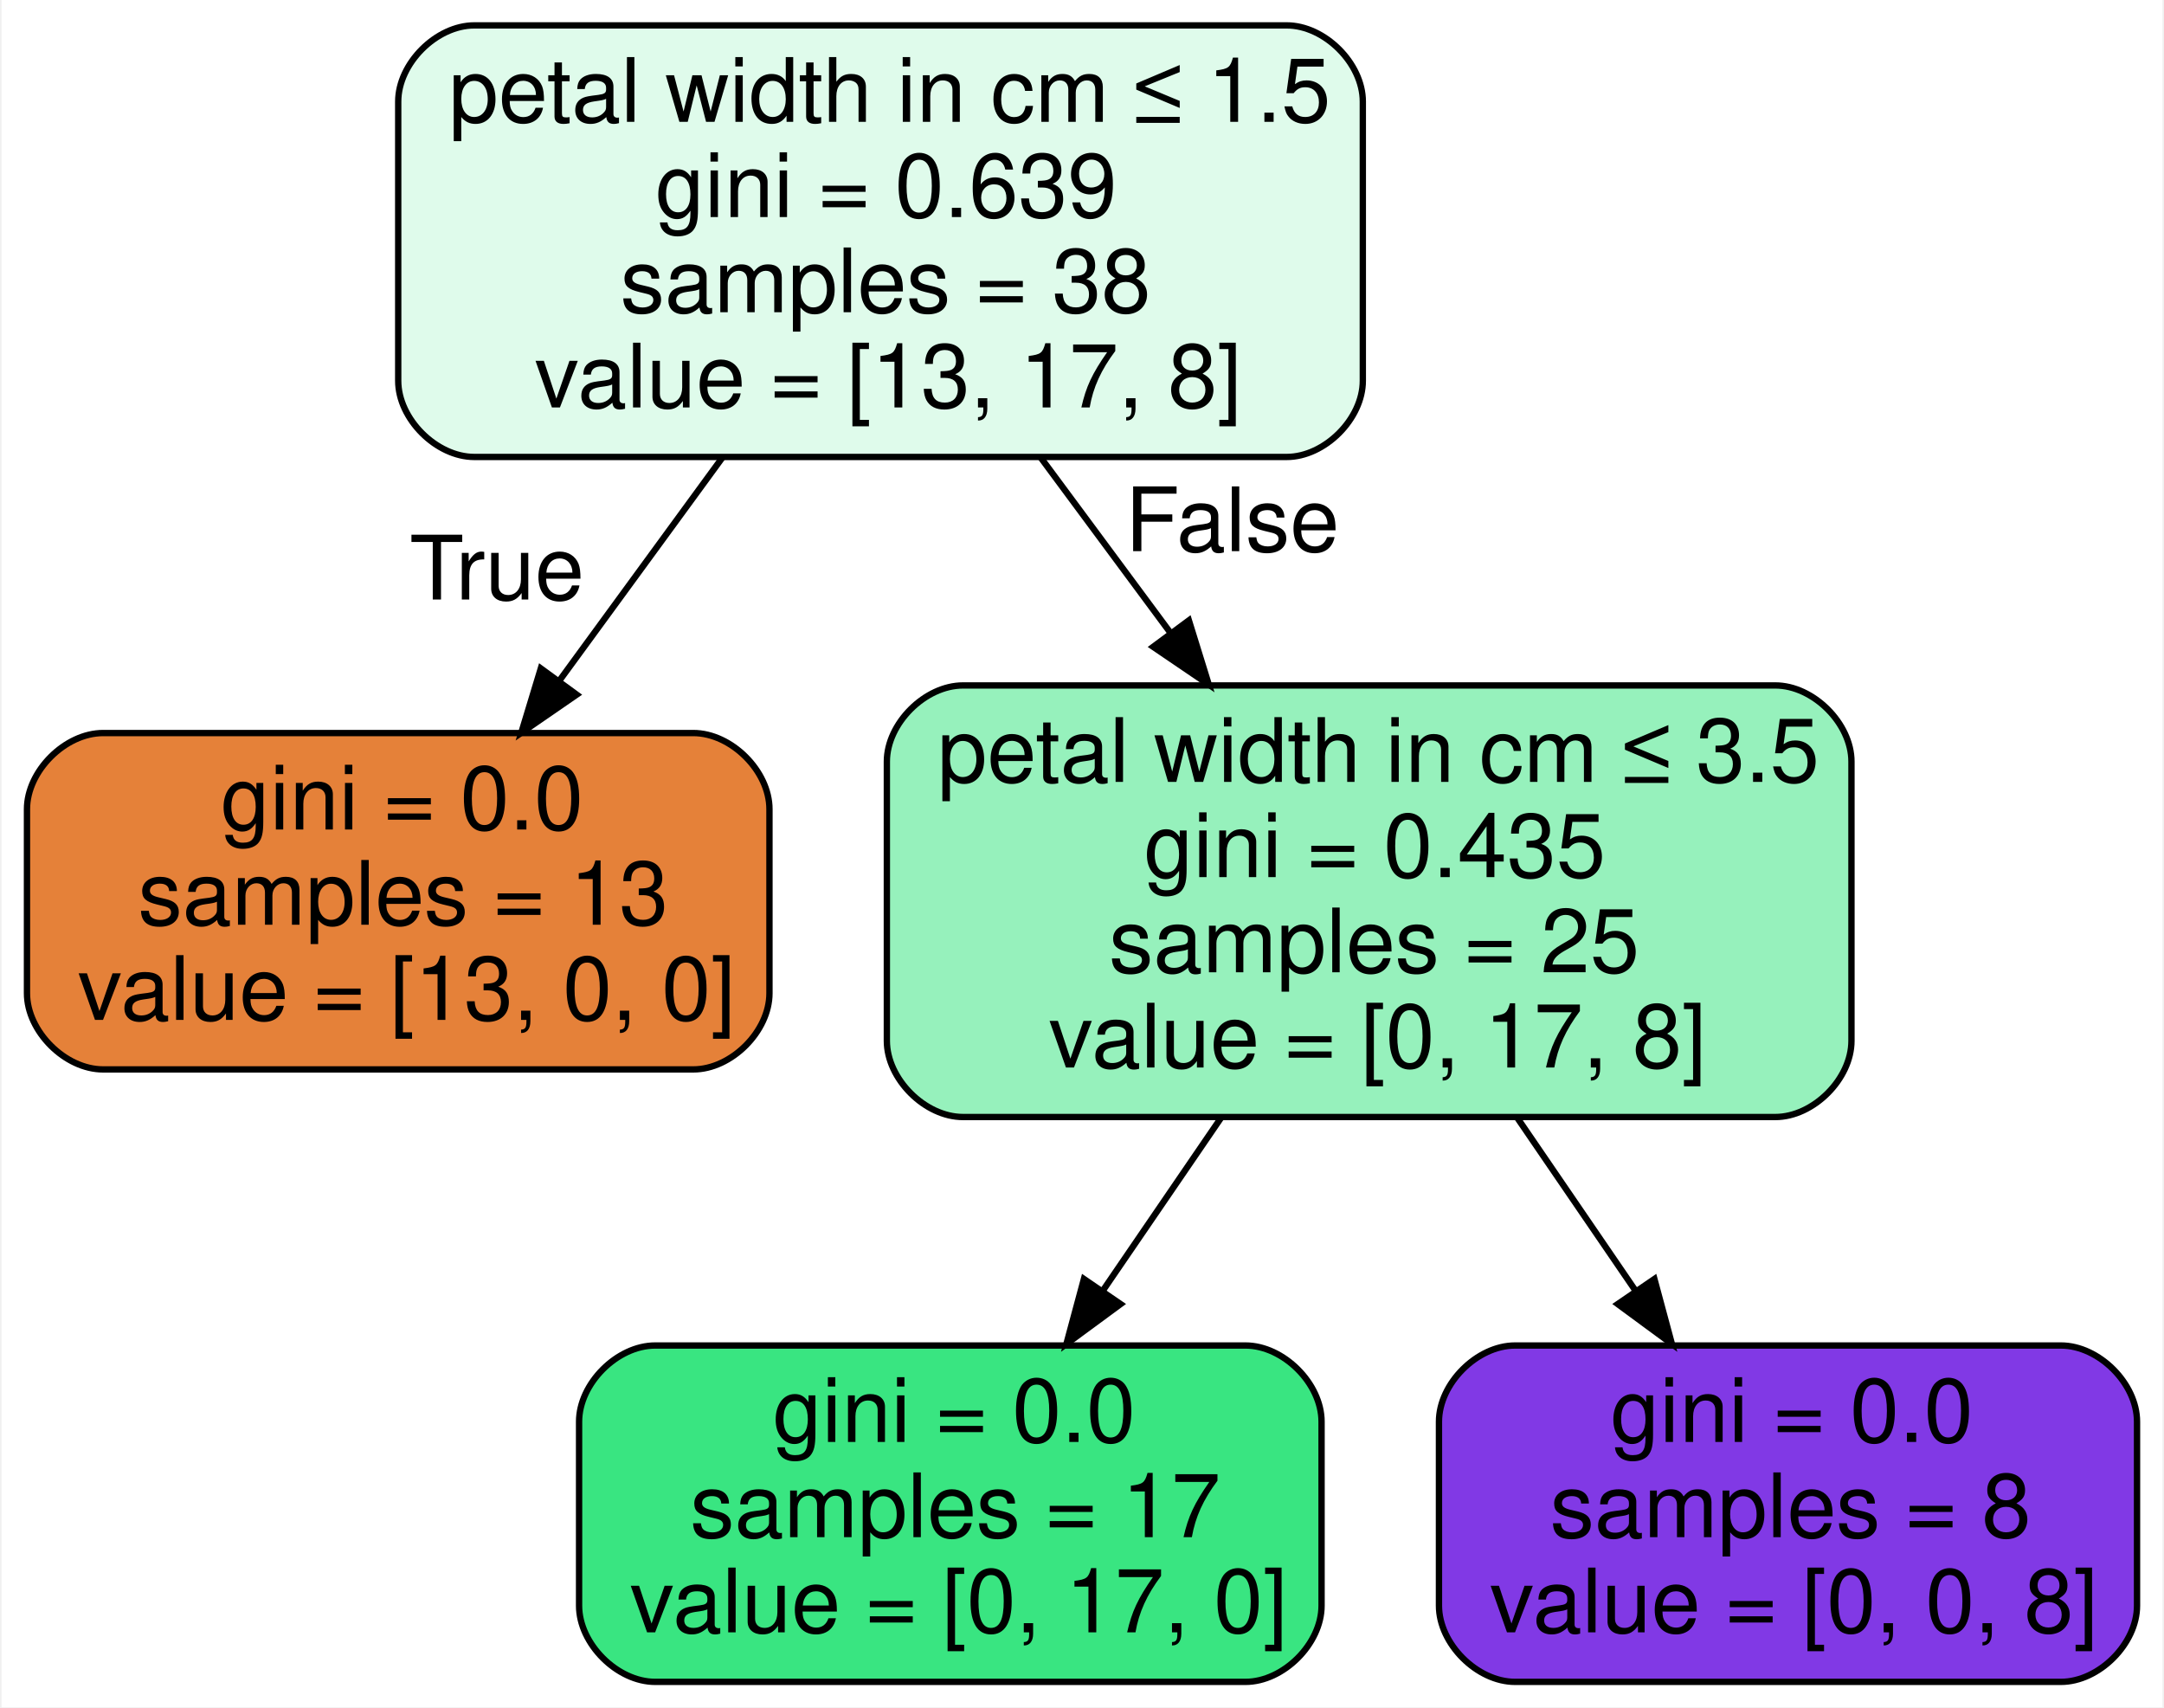
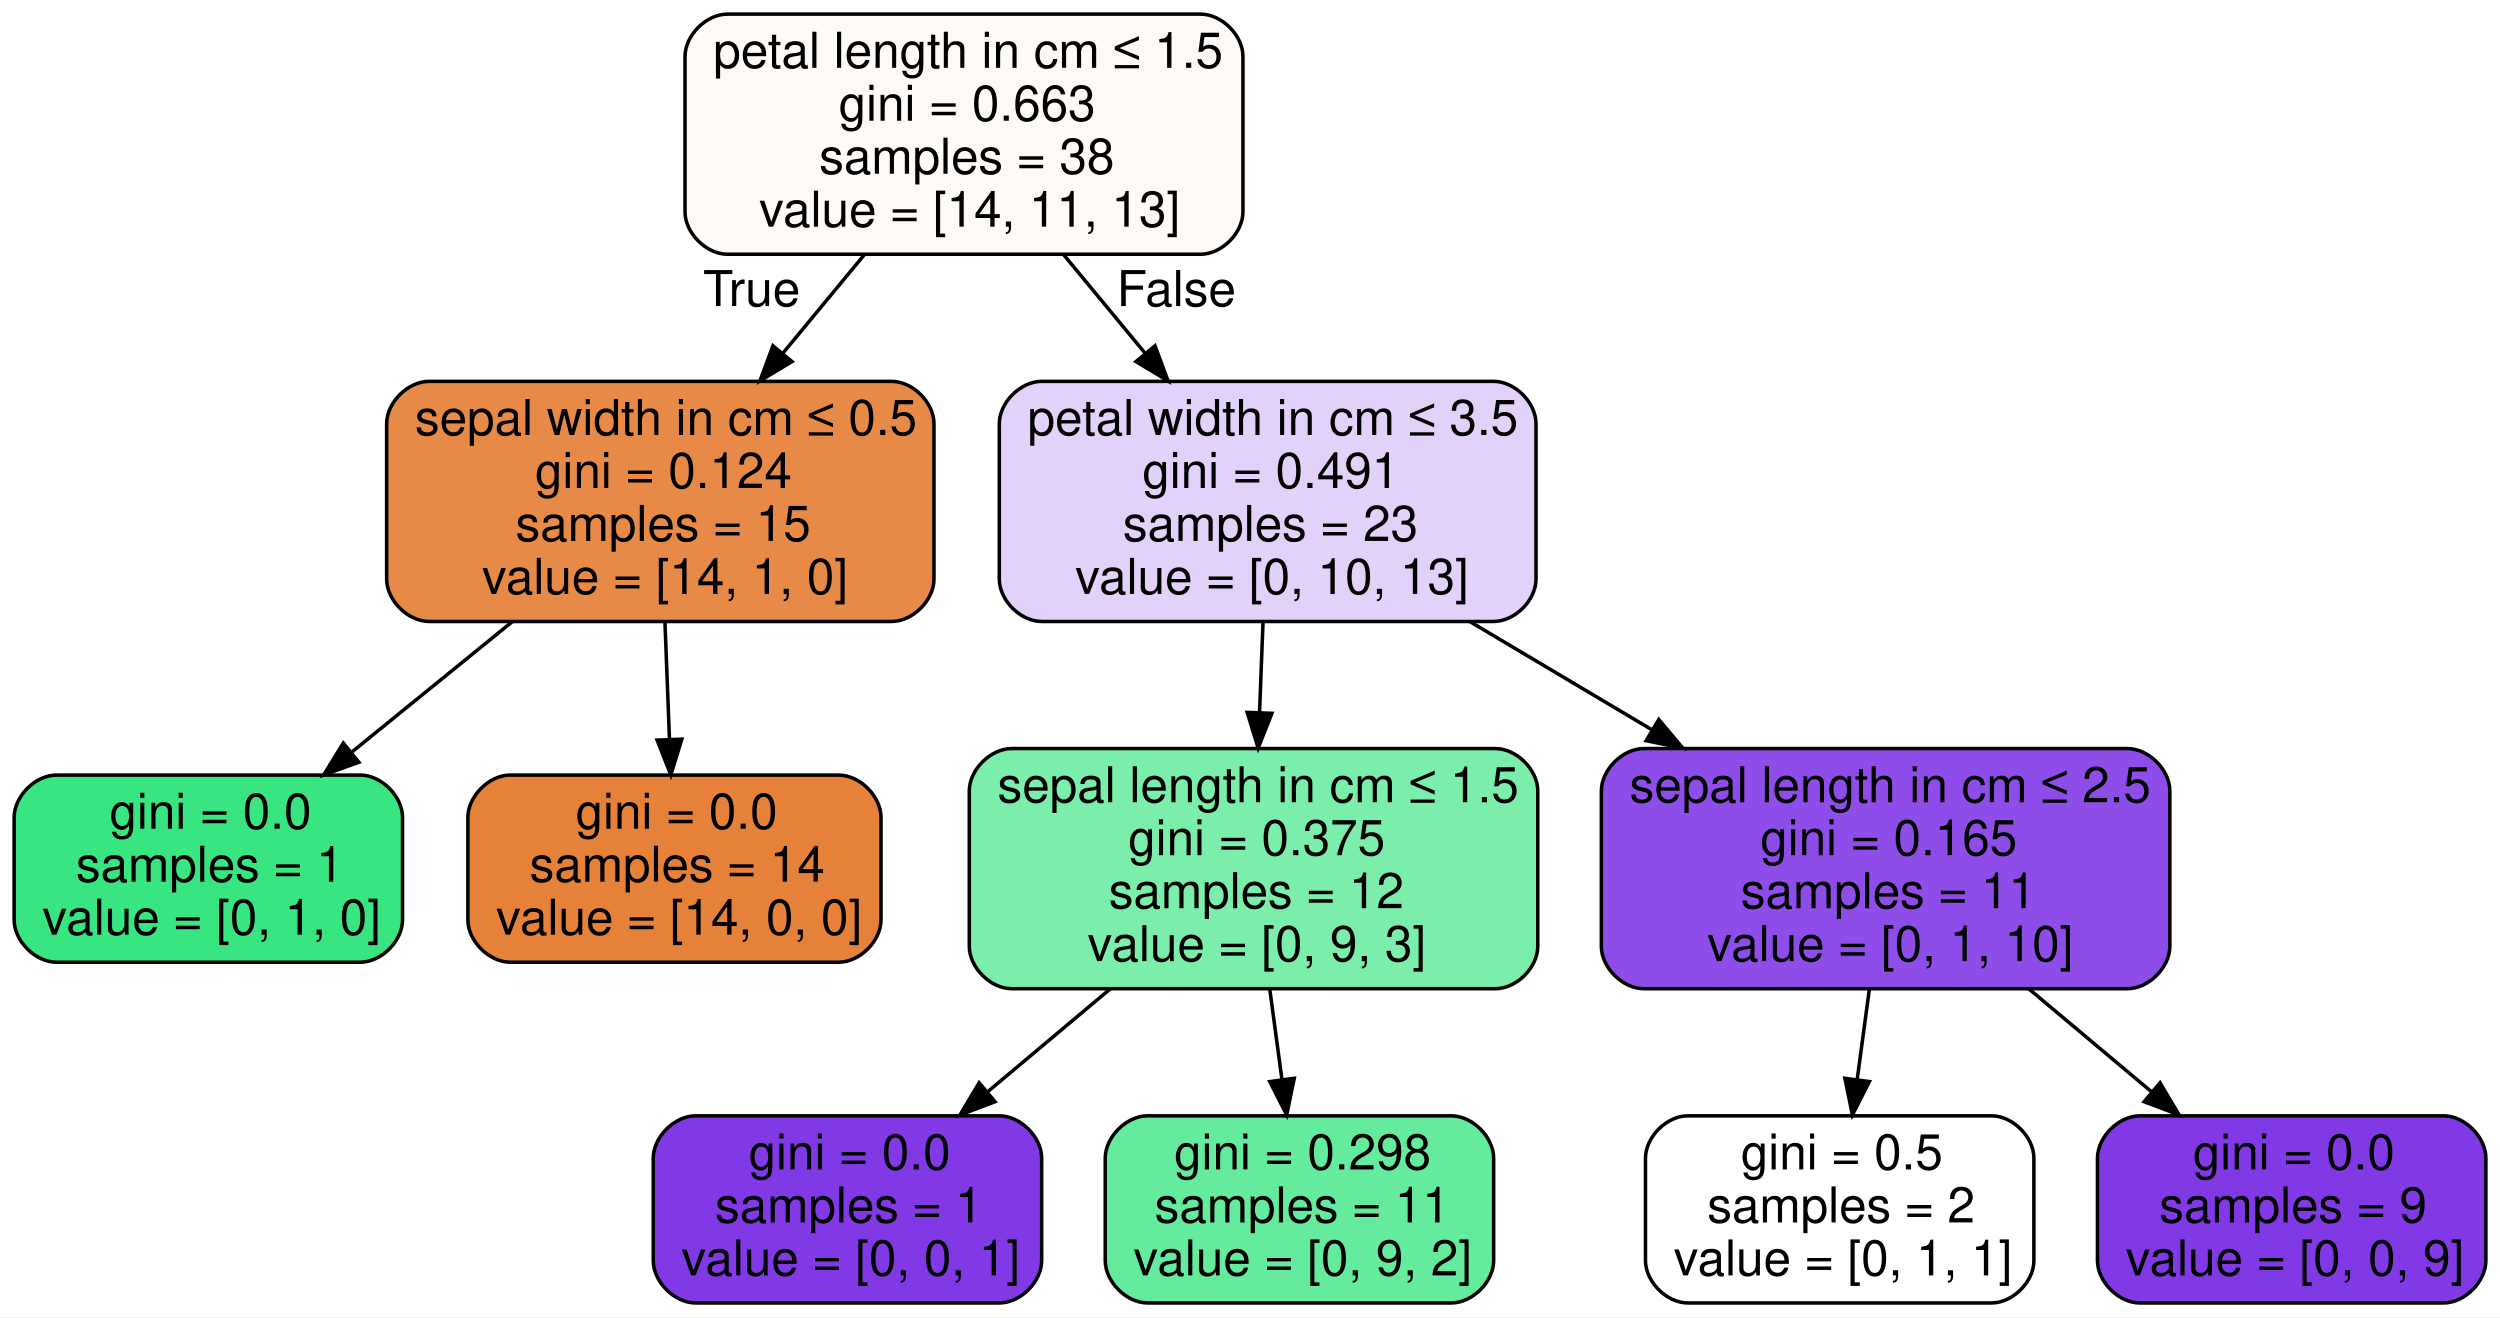
- <svg xmlns="http://www.w3.org/2000/svg" width="341pt" height="269pt" viewBox="0.00 0.00 340.50 269.00">
-   <g id="graph0" class="graph" transform="scale(1 1) rotate(0) translate(4 265)">
-     <polygon fill="#ffffff" stroke="transparent" points="-4,4 -4,-265 336.5,-265 336.5,4 -4,4" />
+ <svg xmlns="http://www.w3.org/2000/svg" width="708pt" height="373pt" viewBox="0.00 0.00 708.00 373.00">
+   <g id="graph0" class="graph" transform="scale(1 1) rotate(0) translate(4 369)">
+     <polygon fill="#ffffff" stroke="transparent" points="-4,4 -4,-369 704,-369 704,4 -4,4" />
    <g id="node1" class="node">
-       <path fill="#dffbeb" stroke="#000000" d="M198.5,-261C198.5,-261 70.5,-261 70.5,-261 64.5,-261 58.5,-255 58.5,-249 58.5,-249 58.5,-205 58.5,-205 58.5,-199 64.5,-193 70.5,-193 70.5,-193 198.5,-193 198.5,-193 204.5,-193 210.5,-199 210.5,-205 210.5,-205 210.5,-249 210.5,-249 210.5,-255 204.5,-261 198.5,-261" />
-       <text text-anchor="start" x="66.5" y="-245.8" font-family="Helvetica,sans-Serif" font-size="14.00" fill="#000000">petal width in cm ≤ 1.5</text>
-       <text text-anchor="start" x="99" y="-230.8" font-family="Helvetica,sans-Serif" font-size="14.00" fill="#000000">gini = 0.639</text>
-       <text text-anchor="start" x="93.5" y="-215.8" font-family="Helvetica,sans-Serif" font-size="14.00" fill="#000000">samples = 38</text>
-       <text text-anchor="start" x="80" y="-200.8" font-family="Helvetica,sans-Serif" font-size="14.00" fill="#000000">value = [13, 17, 8]</text>
+       <path fill="#fefaf7" stroke="#000000" d="M336,-365C336,-365 202,-365 202,-365 196,-365 190,-359 190,-353 190,-353 190,-309 190,-309 190,-303 196,-297 202,-297 202,-297 336,-297 336,-297 342,-297 348,-303 348,-309 348,-309 348,-353 348,-353 348,-359 342,-365 336,-365" />
+       <text text-anchor="start" x="198" y="-349.8" font-family="Helvetica,sans-Serif" font-size="14.00" fill="#000000">petal length in cm ≤ 1.5</text>
+       <text text-anchor="start" x="233.5" y="-334.8" font-family="Helvetica,sans-Serif" font-size="14.00" fill="#000000">gini = 0.663</text>
+       <text text-anchor="start" x="228" y="-319.8" font-family="Helvetica,sans-Serif" font-size="14.00" fill="#000000">samples = 38</text>
+       <text text-anchor="start" x="211" y="-304.8" font-family="Helvetica,sans-Serif" font-size="14.00" fill="#000000">value = [14, 11, 13]</text>
    </g>
    <g id="node2" class="node">
-       <path fill="#e58139" stroke="#000000" d="M105,-149.5C105,-149.5 12,-149.5 12,-149.5 6,-149.5 0,-143.5 0,-137.5 0,-137.5 0,-108.5 0,-108.5 0,-102.5 6,-96.5 12,-96.5 12,-96.5 105,-96.5 105,-96.5 111,-96.5 117,-102.5 117,-108.5 117,-108.5 117,-137.5 117,-137.5 117,-143.5 111,-149.5 105,-149.5" />
-       <text text-anchor="start" x="30.5" y="-134.3" font-family="Helvetica,sans-Serif" font-size="14.00" fill="#000000">gini = 0.0</text>
-       <text text-anchor="start" x="17.5" y="-119.3" font-family="Helvetica,sans-Serif" font-size="14.00" fill="#000000">samples = 13</text>
-       <text text-anchor="start" x="8" y="-104.3" font-family="Helvetica,sans-Serif" font-size="14.00" fill="#000000">value = [13, 0, 0]</text>
+       <path fill="#e78a47" stroke="#000000" d="M248.5,-261C248.5,-261 117.5,-261 117.5,-261 111.5,-261 105.5,-255 105.5,-249 105.5,-249 105.5,-205 105.5,-205 105.5,-199 111.5,-193 117.5,-193 117.5,-193 248.5,-193 248.5,-193 254.5,-193 260.5,-199 260.5,-205 260.5,-205 260.5,-249 260.5,-249 260.5,-255 254.5,-261 248.5,-261" />
+       <text text-anchor="start" x="113.5" y="-245.8" font-family="Helvetica,sans-Serif" font-size="14.00" fill="#000000">sepal width in cm ≤ 0.5</text>
+       <text text-anchor="start" x="147.5" y="-230.8" font-family="Helvetica,sans-Serif" font-size="14.00" fill="#000000">gini = 0.124</text>
+       <text text-anchor="start" x="142" y="-215.8" font-family="Helvetica,sans-Serif" font-size="14.00" fill="#000000">samples = 15</text>
+       <text text-anchor="start" x="132.5" y="-200.8" font-family="Helvetica,sans-Serif" font-size="14.00" fill="#000000">value = [14, 1, 0]</text>
    </g>
    <g id="edge1" class="edge">
-       <path fill="none" stroke="#000000" d="M109.615,-192.946C101.404,-181.711 92.263,-169.202 84.007,-157.904" />
-       <polygon fill="#000000" stroke="#000000" points="86.622,-155.551 77.896,-149.542 80.971,-159.681 86.622,-155.551" />
-       <text text-anchor="middle" x="74.053" y="-170.545" font-family="Helvetica,sans-Serif" font-size="14.00" fill="#000000">True</text>
+       <path fill="none" stroke="#000000" d="M240.84,-296.947C233.416,-287.968 225.319,-278.176 217.597,-268.839" />
+       <polygon fill="#000000" stroke="#000000" points="220.293,-266.606 211.223,-261.13 214.898,-271.067 220.293,-266.606" />
+       <text text-anchor="middle" x="208.865" y="-282.319" font-family="Helvetica,sans-Serif" font-size="14.00" fill="#000000">True</text>
+     </g>
+     <g id="node5" class="node">
+       <path fill="#e2d1f9" stroke="#000000" d="M419,-261C419,-261 291,-261 291,-261 285,-261 279,-255 279,-249 279,-249 279,-205 279,-205 279,-199 285,-193 291,-193 291,-193 419,-193 419,-193 425,-193 431,-199 431,-205 431,-205 431,-249 431,-249 431,-255 425,-261 419,-261" />
+       <text text-anchor="start" x="287" y="-245.8" font-family="Helvetica,sans-Serif" font-size="14.00" fill="#000000">petal width in cm ≤ 3.5</text>
+       <text text-anchor="start" x="319.5" y="-230.8" font-family="Helvetica,sans-Serif" font-size="14.00" fill="#000000">gini = 0.491</text>
+       <text text-anchor="start" x="314" y="-215.8" font-family="Helvetica,sans-Serif" font-size="14.00" fill="#000000">samples = 23</text>
+       <text text-anchor="start" x="300.5" y="-200.8" font-family="Helvetica,sans-Serif" font-size="14.00" fill="#000000">value = [0, 10, 13]</text>
+     </g>
+     <g id="edge4" class="edge">
+       <path fill="none" stroke="#000000" d="M297.16,-296.947C304.584,-287.968 312.682,-278.176 320.403,-268.839" />
+       <polygon fill="#000000" stroke="#000000" points="323.102,-271.067 326.777,-261.13 317.707,-266.606 323.102,-271.067" />
+       <text text-anchor="middle" x="329.135" y="-282.319" font-family="Helvetica,sans-Serif" font-size="14.00" fill="#000000">False</text>
    </g>
    <g id="node3" class="node">
-       <path fill="#96f1bc" stroke="#000000" d="M275.5,-157C275.5,-157 147.5,-157 147.5,-157 141.5,-157 135.5,-151 135.5,-145 135.5,-145 135.5,-101 135.5,-101 135.5,-95 141.5,-89 147.5,-89 147.5,-89 275.5,-89 275.5,-89 281.5,-89 287.5,-95 287.5,-101 287.5,-101 287.5,-145 287.5,-145 287.5,-151 281.5,-157 275.5,-157" />
-       <text text-anchor="start" x="143.5" y="-141.8" font-family="Helvetica,sans-Serif" font-size="14.00" fill="#000000">petal width in cm ≤ 3.5</text>
-       <text text-anchor="start" x="176" y="-126.8" font-family="Helvetica,sans-Serif" font-size="14.00" fill="#000000">gini = 0.435</text>
-       <text text-anchor="start" x="170.5" y="-111.8" font-family="Helvetica,sans-Serif" font-size="14.00" fill="#000000">samples = 25</text>
-       <text text-anchor="start" x="161" y="-96.8" font-family="Helvetica,sans-Serif" font-size="14.00" fill="#000000">value = [0, 17, 8]</text>
+       <path fill="#39e581" stroke="#000000" d="M98,-149.5C98,-149.5 12,-149.5 12,-149.5 6,-149.5 0,-143.5 0,-137.5 0,-137.5 0,-108.5 0,-108.5 0,-102.5 6,-96.5 12,-96.5 12,-96.5 98,-96.5 98,-96.5 104,-96.5 110,-102.5 110,-108.5 110,-108.5 110,-137.5 110,-137.5 110,-143.5 104,-149.5 98,-149.5" />
+       <text text-anchor="start" x="27" y="-134.3" font-family="Helvetica,sans-Serif" font-size="14.00" fill="#000000">gini = 0.0</text>
+       <text text-anchor="start" x="17.5" y="-119.3" font-family="Helvetica,sans-Serif" font-size="14.00" fill="#000000">samples = 1</text>
+       <text text-anchor="start" x="8" y="-104.3" font-family="Helvetica,sans-Serif" font-size="14.00" fill="#000000">value = [0, 1, 0]</text>
    </g>
    <g id="edge2" class="edge">
-       <path fill="none" stroke="#000000" d="M159.713,-192.946C166.227,-184.148 173.321,-174.567 180.108,-165.399" />
-       <polygon fill="#000000" stroke="#000000" points="183.093,-167.25 186.231,-157.13 177.467,-163.084 183.093,-167.25" />
-       <text text-anchor="middle" x="189.919" y="-178.156" font-family="Helvetica,sans-Serif" font-size="14.00" fill="#000000">False</text>
+       <path fill="none" stroke="#000000" d="M141.088,-192.946C126.447,-181.05 110.047,-167.726 95.522,-155.924" />
+       <polygon fill="#000000" stroke="#000000" points="97.635,-153.132 87.667,-149.542 93.221,-158.565 97.635,-153.132" />
    </g>
    <g id="node4" class="node">
-       <path fill="#39e581" stroke="#000000" d="M192,-53C192,-53 99,-53 99,-53 93,-53 87,-47 87,-41 87,-41 87,-12 87,-12 87,-6 93,0 99,0 99,0 192,0 192,0 198,0 204,-6 204,-12 204,-12 204,-41 204,-41 204,-47 198,-53 192,-53" />
-       <text text-anchor="start" x="117.5" y="-37.8" font-family="Helvetica,sans-Serif" font-size="14.00" fill="#000000">gini = 0.0</text>
-       <text text-anchor="start" x="104.5" y="-22.8" font-family="Helvetica,sans-Serif" font-size="14.00" fill="#000000">samples = 17</text>
-       <text text-anchor="start" x="95" y="-7.8" font-family="Helvetica,sans-Serif" font-size="14.00" fill="#000000">value = [0, 17, 0]</text>
+       <path fill="#e58139" stroke="#000000" d="M233.5,-149.5C233.5,-149.5 140.5,-149.5 140.5,-149.5 134.5,-149.5 128.5,-143.5 128.5,-137.5 128.5,-137.5 128.5,-108.5 128.5,-108.5 128.5,-102.5 134.5,-96.5 140.5,-96.5 140.5,-96.5 233.5,-96.5 233.5,-96.5 239.5,-96.5 245.5,-102.5 245.5,-108.5 245.5,-108.5 245.5,-137.5 245.5,-137.5 245.5,-143.5 239.5,-149.5 233.5,-149.5" />
+       <text text-anchor="start" x="159" y="-134.3" font-family="Helvetica,sans-Serif" font-size="14.00" fill="#000000">gini = 0.0</text>
+       <text text-anchor="start" x="146" y="-119.3" font-family="Helvetica,sans-Serif" font-size="14.00" fill="#000000">samples = 14</text>
+       <text text-anchor="start" x="136.5" y="-104.3" font-family="Helvetica,sans-Serif" font-size="14.00" fill="#000000">value = [14, 0, 0]</text>
    </g>
    <g id="edge3" class="edge">
-       <path fill="none" stroke="#000000" d="M188.231,-88.978C182.156,-80.095 175.598,-70.507 169.487,-61.571" />
-       <polygon fill="#000000" stroke="#000000" points="172.329,-59.527 163.794,-53.248 166.551,-63.478 172.329,-59.527" />
+       <path fill="none" stroke="#000000" d="M184.31,-192.946C184.721,-182.262 185.176,-170.425 185.593,-159.574" />
+       <polygon fill="#000000" stroke="#000000" points="189.092,-159.669 185.979,-149.542 182.097,-159.4 189.092,-159.669" />
    </g>
-     <g id="node5" class="node">
-       <path fill="#8139e5" stroke="#000000" d="M320.5,-53C320.5,-53 234.5,-53 234.5,-53 228.5,-53 222.5,-47 222.5,-41 222.5,-41 222.5,-12 222.5,-12 222.5,-6 228.5,0 234.5,0 234.5,0 320.5,0 320.5,0 326.5,0 332.5,-6 332.5,-12 332.5,-12 332.5,-41 332.5,-41 332.5,-47 326.5,-53 320.5,-53" />
-       <text text-anchor="start" x="249.5" y="-37.8" font-family="Helvetica,sans-Serif" font-size="14.00" fill="#000000">gini = 0.0</text>
-       <text text-anchor="start" x="240" y="-22.8" font-family="Helvetica,sans-Serif" font-size="14.00" fill="#000000">samples = 8</text>
-       <text text-anchor="start" x="230.5" y="-7.8" font-family="Helvetica,sans-Serif" font-size="14.00" fill="#000000">value = [0, 0, 8]</text>
+     <g id="node6" class="node">
+       <path fill="#7beeab" stroke="#000000" d="M419.5,-157C419.5,-157 282.5,-157 282.5,-157 276.5,-157 270.5,-151 270.5,-145 270.5,-145 270.5,-101 270.5,-101 270.5,-95 276.5,-89 282.5,-89 282.5,-89 419.5,-89 419.5,-89 425.5,-89 431.5,-95 431.5,-101 431.5,-101 431.5,-145 431.5,-145 431.5,-151 425.5,-157 419.5,-157" />
+       <text text-anchor="start" x="278.5" y="-141.8" font-family="Helvetica,sans-Serif" font-size="14.00" fill="#000000">sepal length in cm ≤ 1.5</text>
+       <text text-anchor="start" x="315.5" y="-126.8" font-family="Helvetica,sans-Serif" font-size="14.00" fill="#000000">gini = 0.375</text>
+       <text text-anchor="start" x="310" y="-111.8" font-family="Helvetica,sans-Serif" font-size="14.00" fill="#000000">samples = 12</text>
+       <text text-anchor="start" x="304" y="-96.8" font-family="Helvetica,sans-Serif" font-size="14.00" fill="#000000">value = [0, 9, 3]</text>
    </g>
-     <g id="edge4" class="edge">
-       <path fill="none" stroke="#000000" d="M234.769,-88.978C240.844,-80.095 247.402,-70.507 253.513,-61.571" />
-       <polygon fill="#000000" stroke="#000000" points="256.449,-63.478 259.206,-53.248 250.671,-59.527 256.449,-63.478" />
+     <g id="edge5" class="edge">
+       <path fill="none" stroke="#000000" d="M353.69,-192.946C353.376,-184.776 353.036,-175.932 352.707,-167.37" />
+       <polygon fill="#000000" stroke="#000000" points="356.195,-166.988 352.313,-157.13 349.2,-167.257 356.195,-166.988" />
+     </g>
+     <g id="node9" class="node">
+       <path fill="#8e4de8" stroke="#000000" d="M598.5,-157C598.5,-157 461.5,-157 461.5,-157 455.5,-157 449.5,-151 449.5,-145 449.5,-145 449.5,-101 449.5,-101 449.5,-95 455.5,-89 461.5,-89 461.5,-89 598.5,-89 598.5,-89 604.5,-89 610.5,-95 610.5,-101 610.5,-101 610.5,-145 610.5,-145 610.5,-151 604.5,-157 598.5,-157" />
+       <text text-anchor="start" x="457.5" y="-141.8" font-family="Helvetica,sans-Serif" font-size="14.00" fill="#000000">sepal length in cm ≤ 2.5</text>
+       <text text-anchor="start" x="494.5" y="-126.8" font-family="Helvetica,sans-Serif" font-size="14.00" fill="#000000">gini = 0.165</text>
+       <text text-anchor="start" x="489" y="-111.8" font-family="Helvetica,sans-Serif" font-size="14.00" fill="#000000">samples = 11</text>
+       <text text-anchor="start" x="479.5" y="-96.8" font-family="Helvetica,sans-Serif" font-size="14.00" fill="#000000">value = [0, 1, 10]</text>
+     </g>
+     <g id="edge8" class="edge">
+       <path fill="none" stroke="#000000" d="M412.301,-192.946C428.769,-183.16 446.864,-172.407 463.821,-162.329" />
+       <polygon fill="#000000" stroke="#000000" points="465.761,-165.248 472.57,-157.13 462.185,-159.23 465.761,-165.248" />
+     </g>
+     <g id="node7" class="node">
+       <path fill="#8139e5" stroke="#000000" d="M279,-53C279,-53 193,-53 193,-53 187,-53 181,-47 181,-41 181,-41 181,-12 181,-12 181,-6 187,0 193,0 193,0 279,0 279,0 285,0 291,-6 291,-12 291,-12 291,-41 291,-41 291,-47 285,-53 279,-53" />
+       <text text-anchor="start" x="208" y="-37.8" font-family="Helvetica,sans-Serif" font-size="14.00" fill="#000000">gini = 0.0</text>
+       <text text-anchor="start" x="198.5" y="-22.8" font-family="Helvetica,sans-Serif" font-size="14.00" fill="#000000">samples = 1</text>
+       <text text-anchor="start" x="189" y="-7.8" font-family="Helvetica,sans-Serif" font-size="14.00" fill="#000000">value = [0, 0, 1]</text>
+     </g>
+     <g id="edge6" class="edge">
+       <path fill="none" stroke="#000000" d="M310.455,-88.978C299.216,-79.546 287.026,-69.318 275.828,-59.921" />
+       <polygon fill="#000000" stroke="#000000" points="277.787,-56.995 267.876,-53.248 273.287,-62.358 277.787,-56.995" />
+     </g>
+     <g id="node8" class="node">
+       <path fill="#65eb9d" stroke="#000000" d="M407,-53C407,-53 321,-53 321,-53 315,-53 309,-47 309,-41 309,-41 309,-12 309,-12 309,-6 315,0 321,0 321,0 407,0 407,0 413,0 419,-6 419,-12 419,-12 419,-41 419,-41 419,-47 413,-53 407,-53" />
+       <text text-anchor="start" x="328.5" y="-37.8" font-family="Helvetica,sans-Serif" font-size="14.00" fill="#000000">gini = 0.298</text>
+       <text text-anchor="start" x="323" y="-22.8" font-family="Helvetica,sans-Serif" font-size="14.00" fill="#000000">samples = 11</text>
+       <text text-anchor="start" x="317" y="-7.8" font-family="Helvetica,sans-Serif" font-size="14.00" fill="#000000">value = [0, 9, 2]</text>
+     </g>
+     <g id="edge7" class="edge">
+       <path fill="none" stroke="#000000" d="M355.583,-88.978C356.706,-80.645 357.912,-71.69 359.051,-63.236" />
+       <polygon fill="#000000" stroke="#000000" points="362.53,-63.626 360.397,-53.248 355.593,-62.692 362.53,-63.626" />
+     </g>
+     <g id="node10" class="node">
+       <path fill="#ffffff" stroke="#000000" d="M560,-53C560,-53 474,-53 474,-53 468,-53 462,-47 462,-41 462,-41 462,-12 462,-12 462,-6 468,0 474,0 474,0 560,0 560,0 566,0 572,-6 572,-12 572,-12 572,-41 572,-41 572,-47 566,-53 560,-53" />
+       <text text-anchor="start" x="489" y="-37.8" font-family="Helvetica,sans-Serif" font-size="14.00" fill="#000000">gini = 0.5</text>
+       <text text-anchor="start" x="479.5" y="-22.8" font-family="Helvetica,sans-Serif" font-size="14.00" fill="#000000">samples = 2</text>
+       <text text-anchor="start" x="470" y="-7.8" font-family="Helvetica,sans-Serif" font-size="14.00" fill="#000000">value = [0, 1, 1]</text>
+     </g>
+     <g id="edge9" class="edge">
+       <path fill="none" stroke="#000000" d="M525.417,-88.978C524.294,-80.645 523.088,-71.69 521.949,-63.236" />
+       <polygon fill="#000000" stroke="#000000" points="525.407,-62.692 520.603,-53.248 518.47,-63.626 525.407,-62.692" />
+     </g>
+     <g id="node11" class="node">
+       <path fill="#8139e5" stroke="#000000" d="M688,-53C688,-53 602,-53 602,-53 596,-53 590,-47 590,-41 590,-41 590,-12 590,-12 590,-6 596,0 602,0 602,0 688,0 688,0 694,0 700,-6 700,-12 700,-12 700,-41 700,-41 700,-47 694,-53 688,-53" />
+       <text text-anchor="start" x="617" y="-37.8" font-family="Helvetica,sans-Serif" font-size="14.00" fill="#000000">gini = 0.0</text>
+       <text text-anchor="start" x="607.5" y="-22.8" font-family="Helvetica,sans-Serif" font-size="14.00" fill="#000000">samples = 9</text>
+       <text text-anchor="start" x="598" y="-7.8" font-family="Helvetica,sans-Serif" font-size="14.00" fill="#000000">value = [0, 0, 9]</text>
+     </g>
+     <g id="edge10" class="edge">
+       <path fill="none" stroke="#000000" d="M570.545,-88.978C581.784,-79.546 593.974,-69.318 605.172,-59.921" />
+       <polygon fill="#000000" stroke="#000000" points="607.713,-62.358 613.124,-53.248 603.213,-56.995 607.713,-62.358" />
    </g>
  </g>
</svg>
